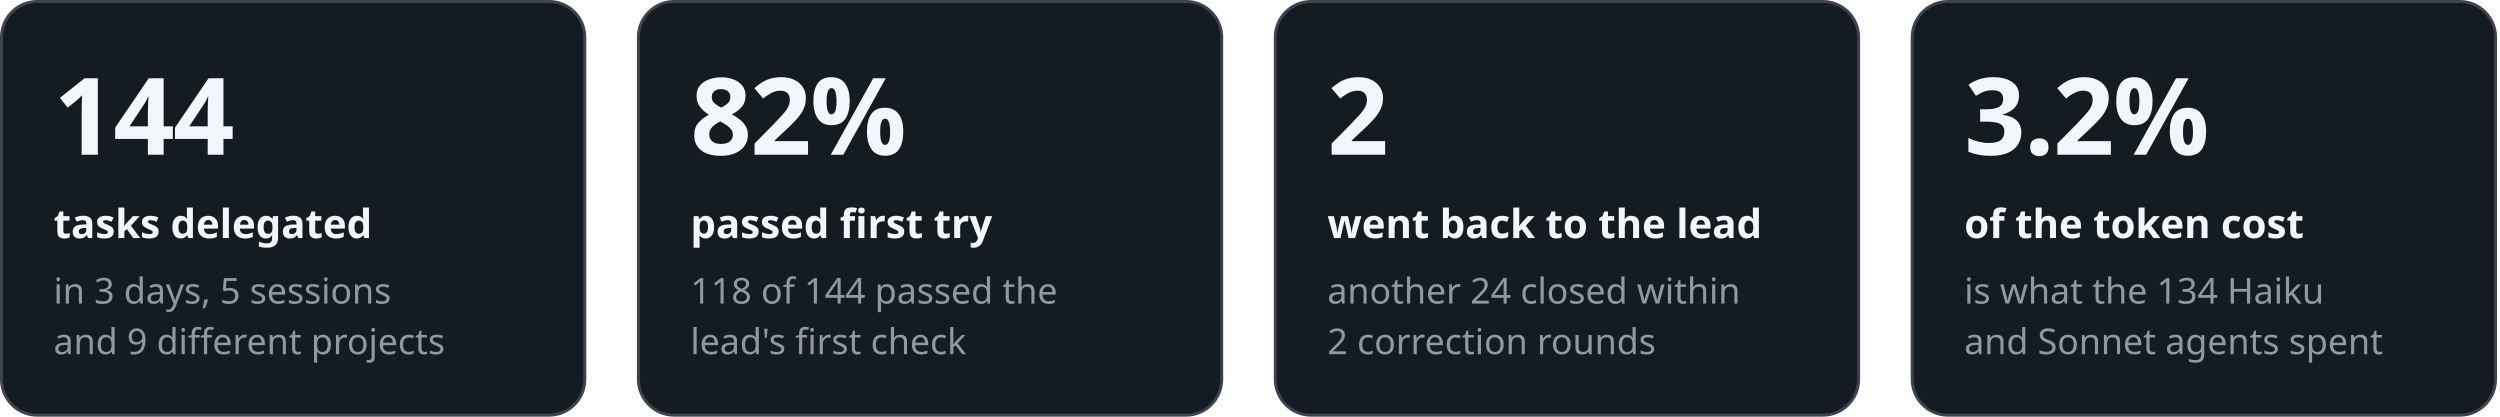
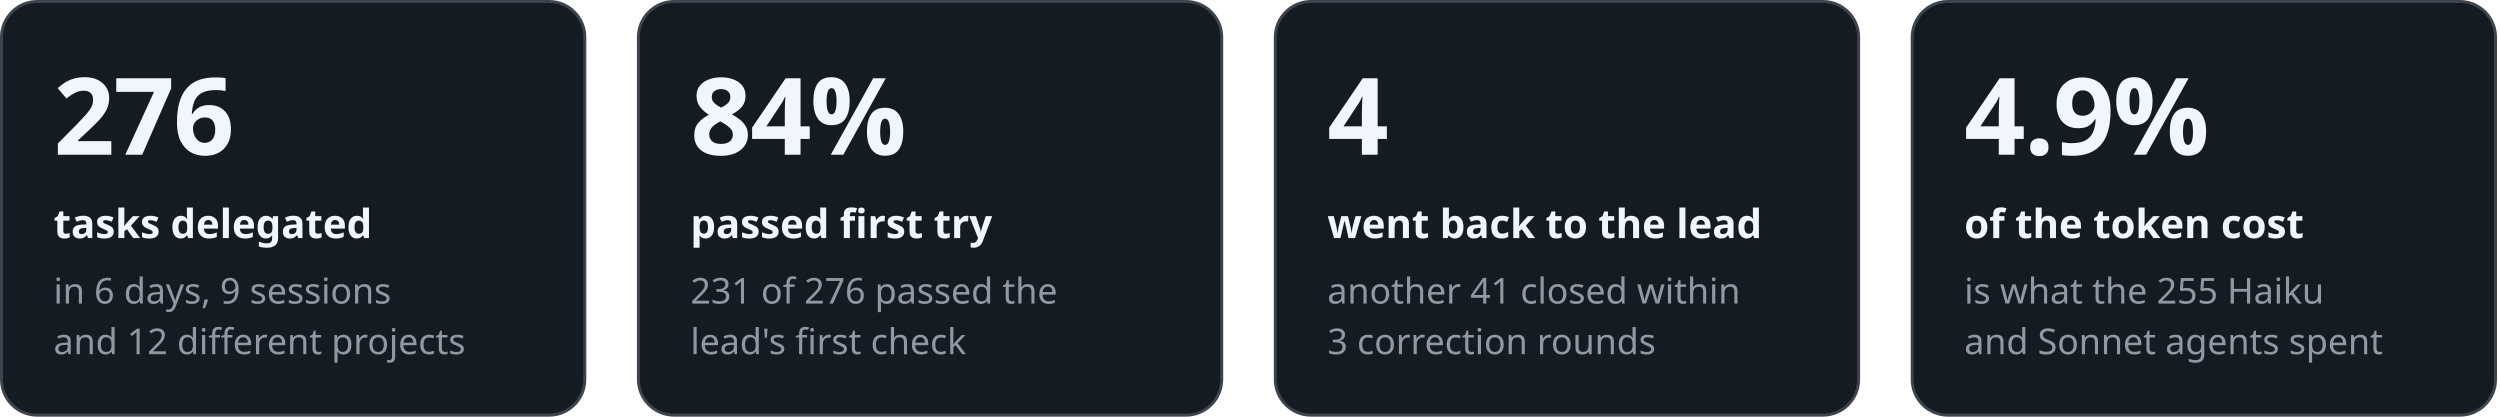
- <svg xmlns="http://www.w3.org/2000/svg" viewBox="0 0 840 140" width="840" height="140" role="img" aria-label="144 tasks delegated, 82% passed first try, 2 went back to the lead, 3.2% of the cost on Haiku and Sonnet agents" font-family="-apple-system,BlinkMacSystemFont,'Segoe UI','Noto Sans',Helvetica,Arial,sans-serif">
+ <svg xmlns="http://www.w3.org/2000/svg" viewBox="0 0 840 140" width="840" height="140" role="img" aria-label="276 tasks delegated, 84% passed first try, 4 went back to the lead, 4.9% of the cost on Haiku and Sonnet agents" font-family="-apple-system,BlinkMacSystemFont,'Segoe UI','Noto Sans',Helvetica,Arial,sans-serif">
  <rect x="0.5" y="0.5" width="196" height="139" rx="12" fill="#151b23" stroke="#3d444d" />
-   <text x="18" y="52" font-size="36" fill="#f0f6fc" font-weight="700" text-anchor="start" letter-spacing="-0.5">144</text>
+   <text x="18" y="52" font-size="36" fill="#f0f6fc" font-weight="700" text-anchor="start" letter-spacing="-0.5">276</text>
  <text x="18" y="80" font-size="13.5" fill="#f0f6fc" font-weight="600" text-anchor="start">tasks delegated</text>
-   <text x="18" y="102" font-size="12" fill="#9198a1" font-weight="400" text-anchor="start">in 3 days, 5 sessions</text>
-   <text x="18" y="119" font-size="12" fill="#9198a1" font-weight="400" text-anchor="start">and 9 different projects</text>
+   <text x="18" y="102" font-size="12" fill="#9198a1" font-weight="400" text-anchor="start">in 6 days, 9 sessions</text>
+   <text x="18" y="119" font-size="12" fill="#9198a1" font-weight="400" text-anchor="start">and 12 different projects</text>
  <rect x="214.5" y="0.5" width="196" height="139" rx="12" fill="#151b23" stroke="#3d444d" />
-   <text x="232" y="52" font-size="36" fill="#f0f6fc" font-weight="700" text-anchor="start" letter-spacing="-0.5">82%</text>
+   <text x="232" y="52" font-size="36" fill="#f0f6fc" font-weight="700" text-anchor="start" letter-spacing="-0.5">84%</text>
  <text x="232" y="80" font-size="13.5" fill="#f0f6fc" font-weight="600" text-anchor="start">passed first try</text>
-   <text x="232" y="102" font-size="12" fill="#9198a1" font-weight="400" text-anchor="start">118 of 144 passed the</text>
+   <text x="232" y="102" font-size="12" fill="#9198a1" font-weight="400" text-anchor="start">231 of 276 passed the</text>
  <text x="232" y="119" font-size="12" fill="#9198a1" font-weight="400" text-anchor="start">lead's first check</text>
  <rect x="428.5" y="0.5" width="196" height="139" rx="12" fill="#151b23" stroke="#3d444d" />
-   <text x="446" y="52" font-size="36" fill="#f0f6fc" font-weight="700" text-anchor="start" letter-spacing="-0.5">2</text>
+   <text x="446" y="52" font-size="36" fill="#f0f6fc" font-weight="700" text-anchor="start" letter-spacing="-0.5">4</text>
  <text x="446" y="80" font-size="13.5" fill="#f0f6fc" font-weight="600" text-anchor="start">went back to the lead</text>
-   <text x="446" y="102" font-size="12" fill="#9198a1" font-weight="400" text-anchor="start">another 24 closed within</text>
-   <text x="446" y="119" font-size="12" fill="#9198a1" font-weight="400" text-anchor="start">2 correction rounds</text>
+   <text x="446" y="102" font-size="12" fill="#9198a1" font-weight="400" text-anchor="start">another 41 closed within</text>
+   <text x="446" y="119" font-size="12" fill="#9198a1" font-weight="400" text-anchor="start">3 correction rounds</text>
  <rect x="642.5" y="0.5" width="196" height="139" rx="12" fill="#151b23" stroke="#3d444d" />
-   <text x="660" y="52" font-size="36" fill="#f0f6fc" font-weight="700" text-anchor="start" letter-spacing="-0.5">3.2%</text>
+   <text x="660" y="52" font-size="36" fill="#f0f6fc" font-weight="700" text-anchor="start" letter-spacing="-0.5">4.9%</text>
  <text x="660" y="80" font-size="13.5" fill="#f0f6fc" font-weight="600" text-anchor="start">of the token cost</text>
-   <text x="660" y="102" font-size="12" fill="#9198a1" font-weight="400" text-anchor="start">is what the 134 Haiku</text>
+   <text x="660" y="102" font-size="12" fill="#9198a1" font-weight="400" text-anchor="start">is what the 255 Haiku</text>
  <text x="660" y="119" font-size="12" fill="#9198a1" font-weight="400" text-anchor="start">and Sonnet agents spent</text>
</svg>
